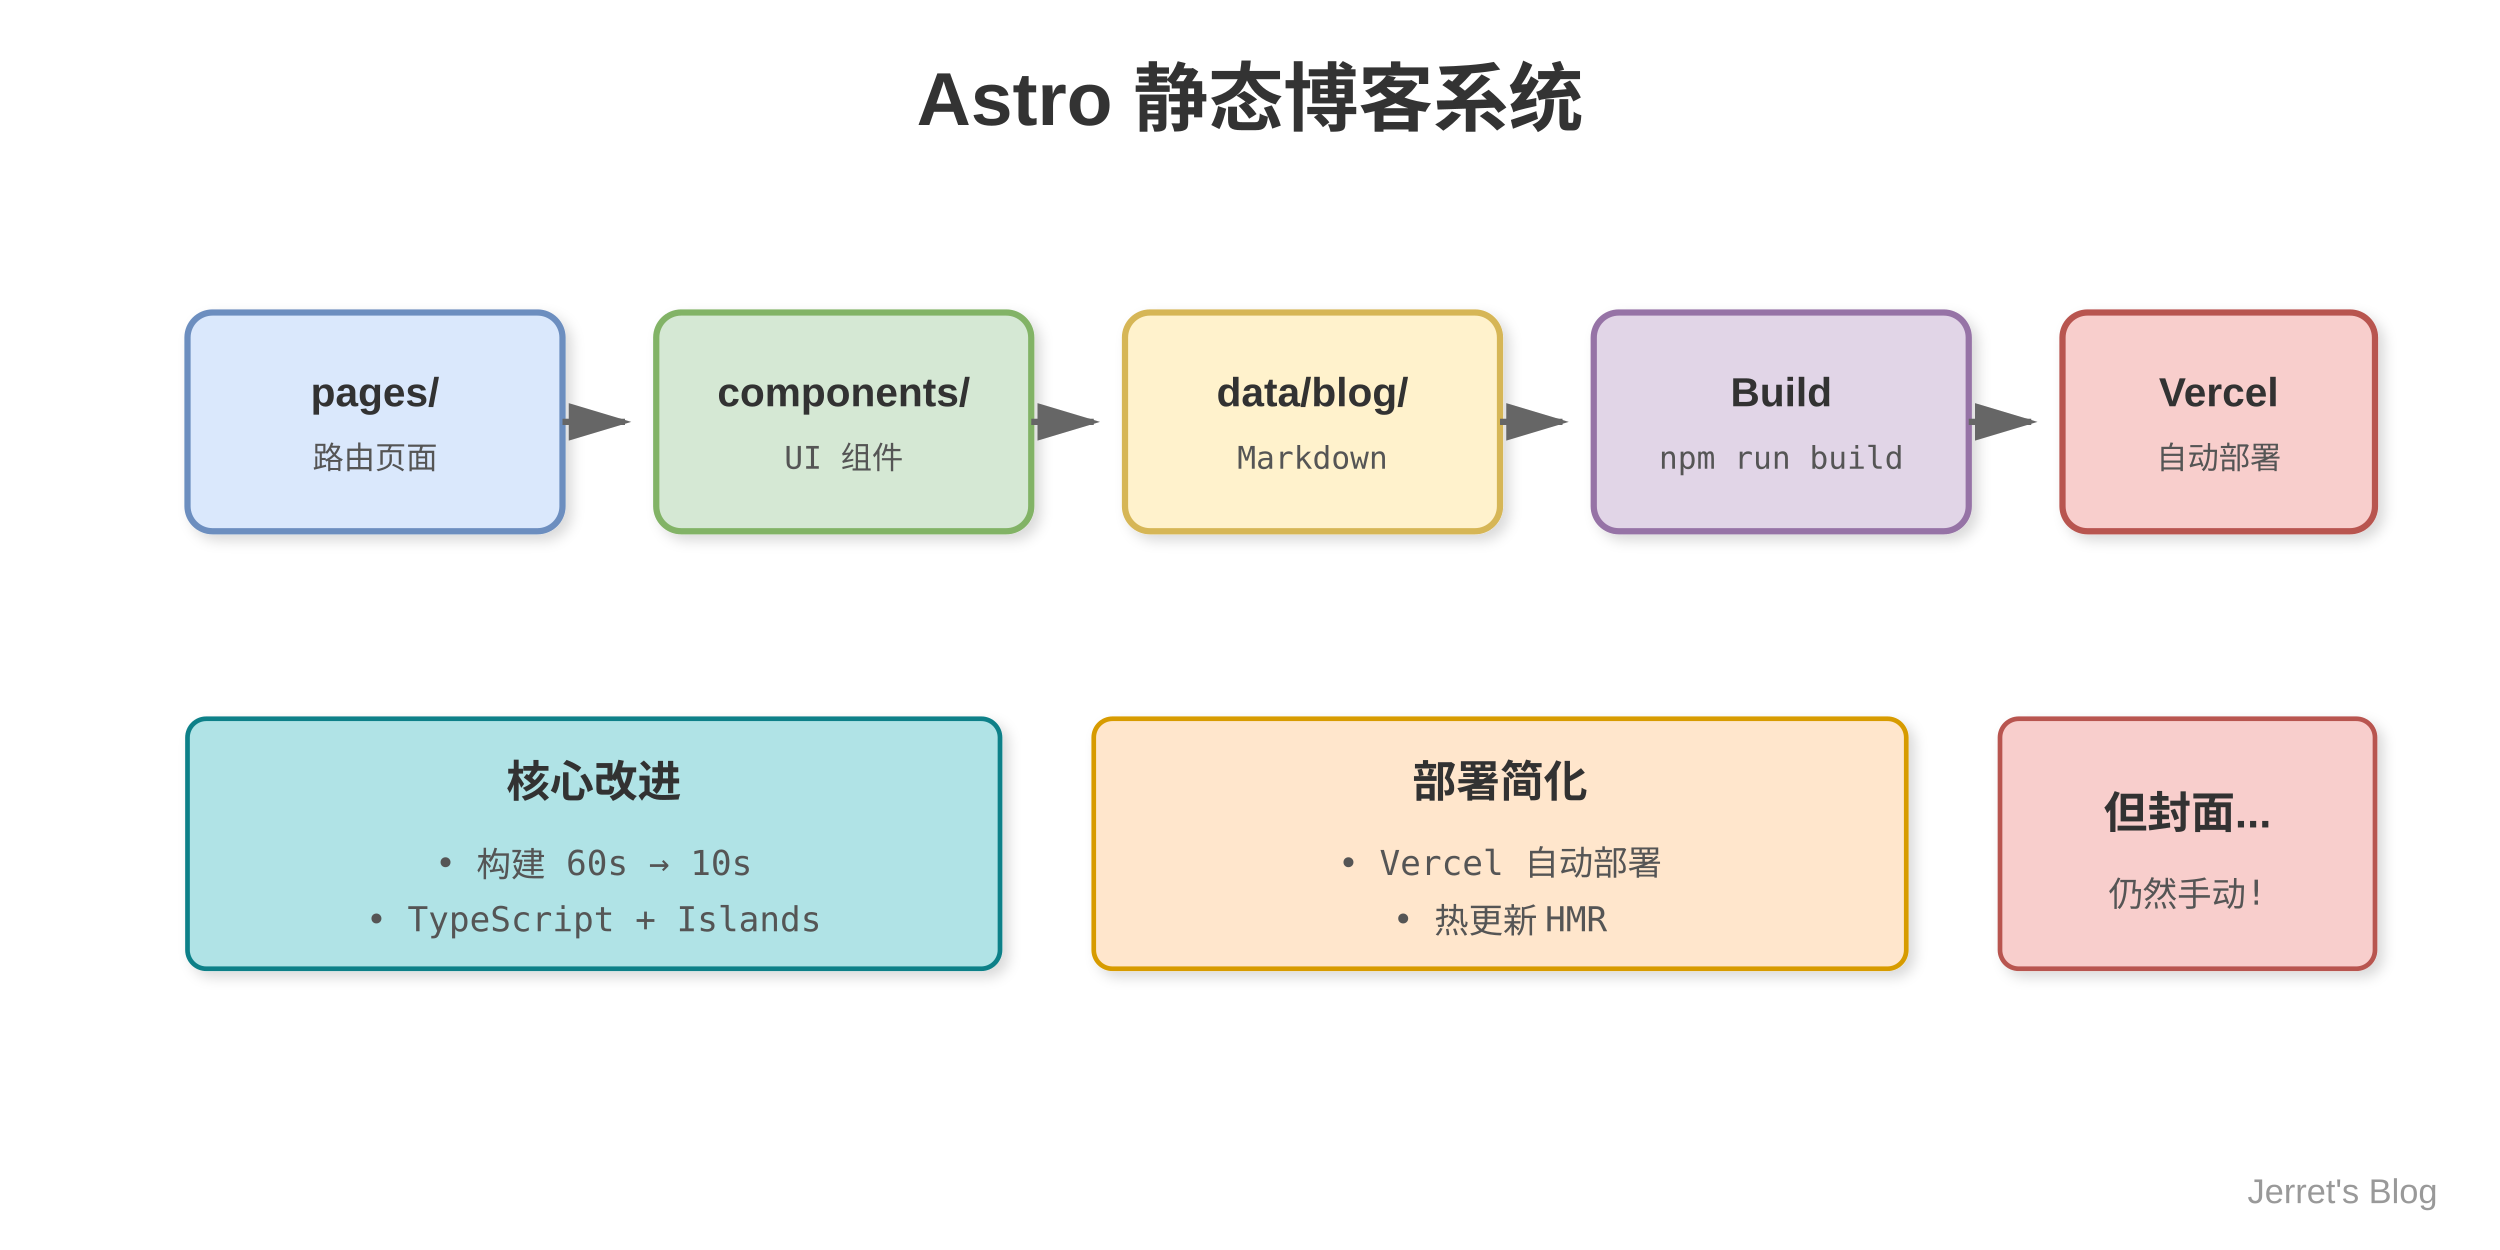
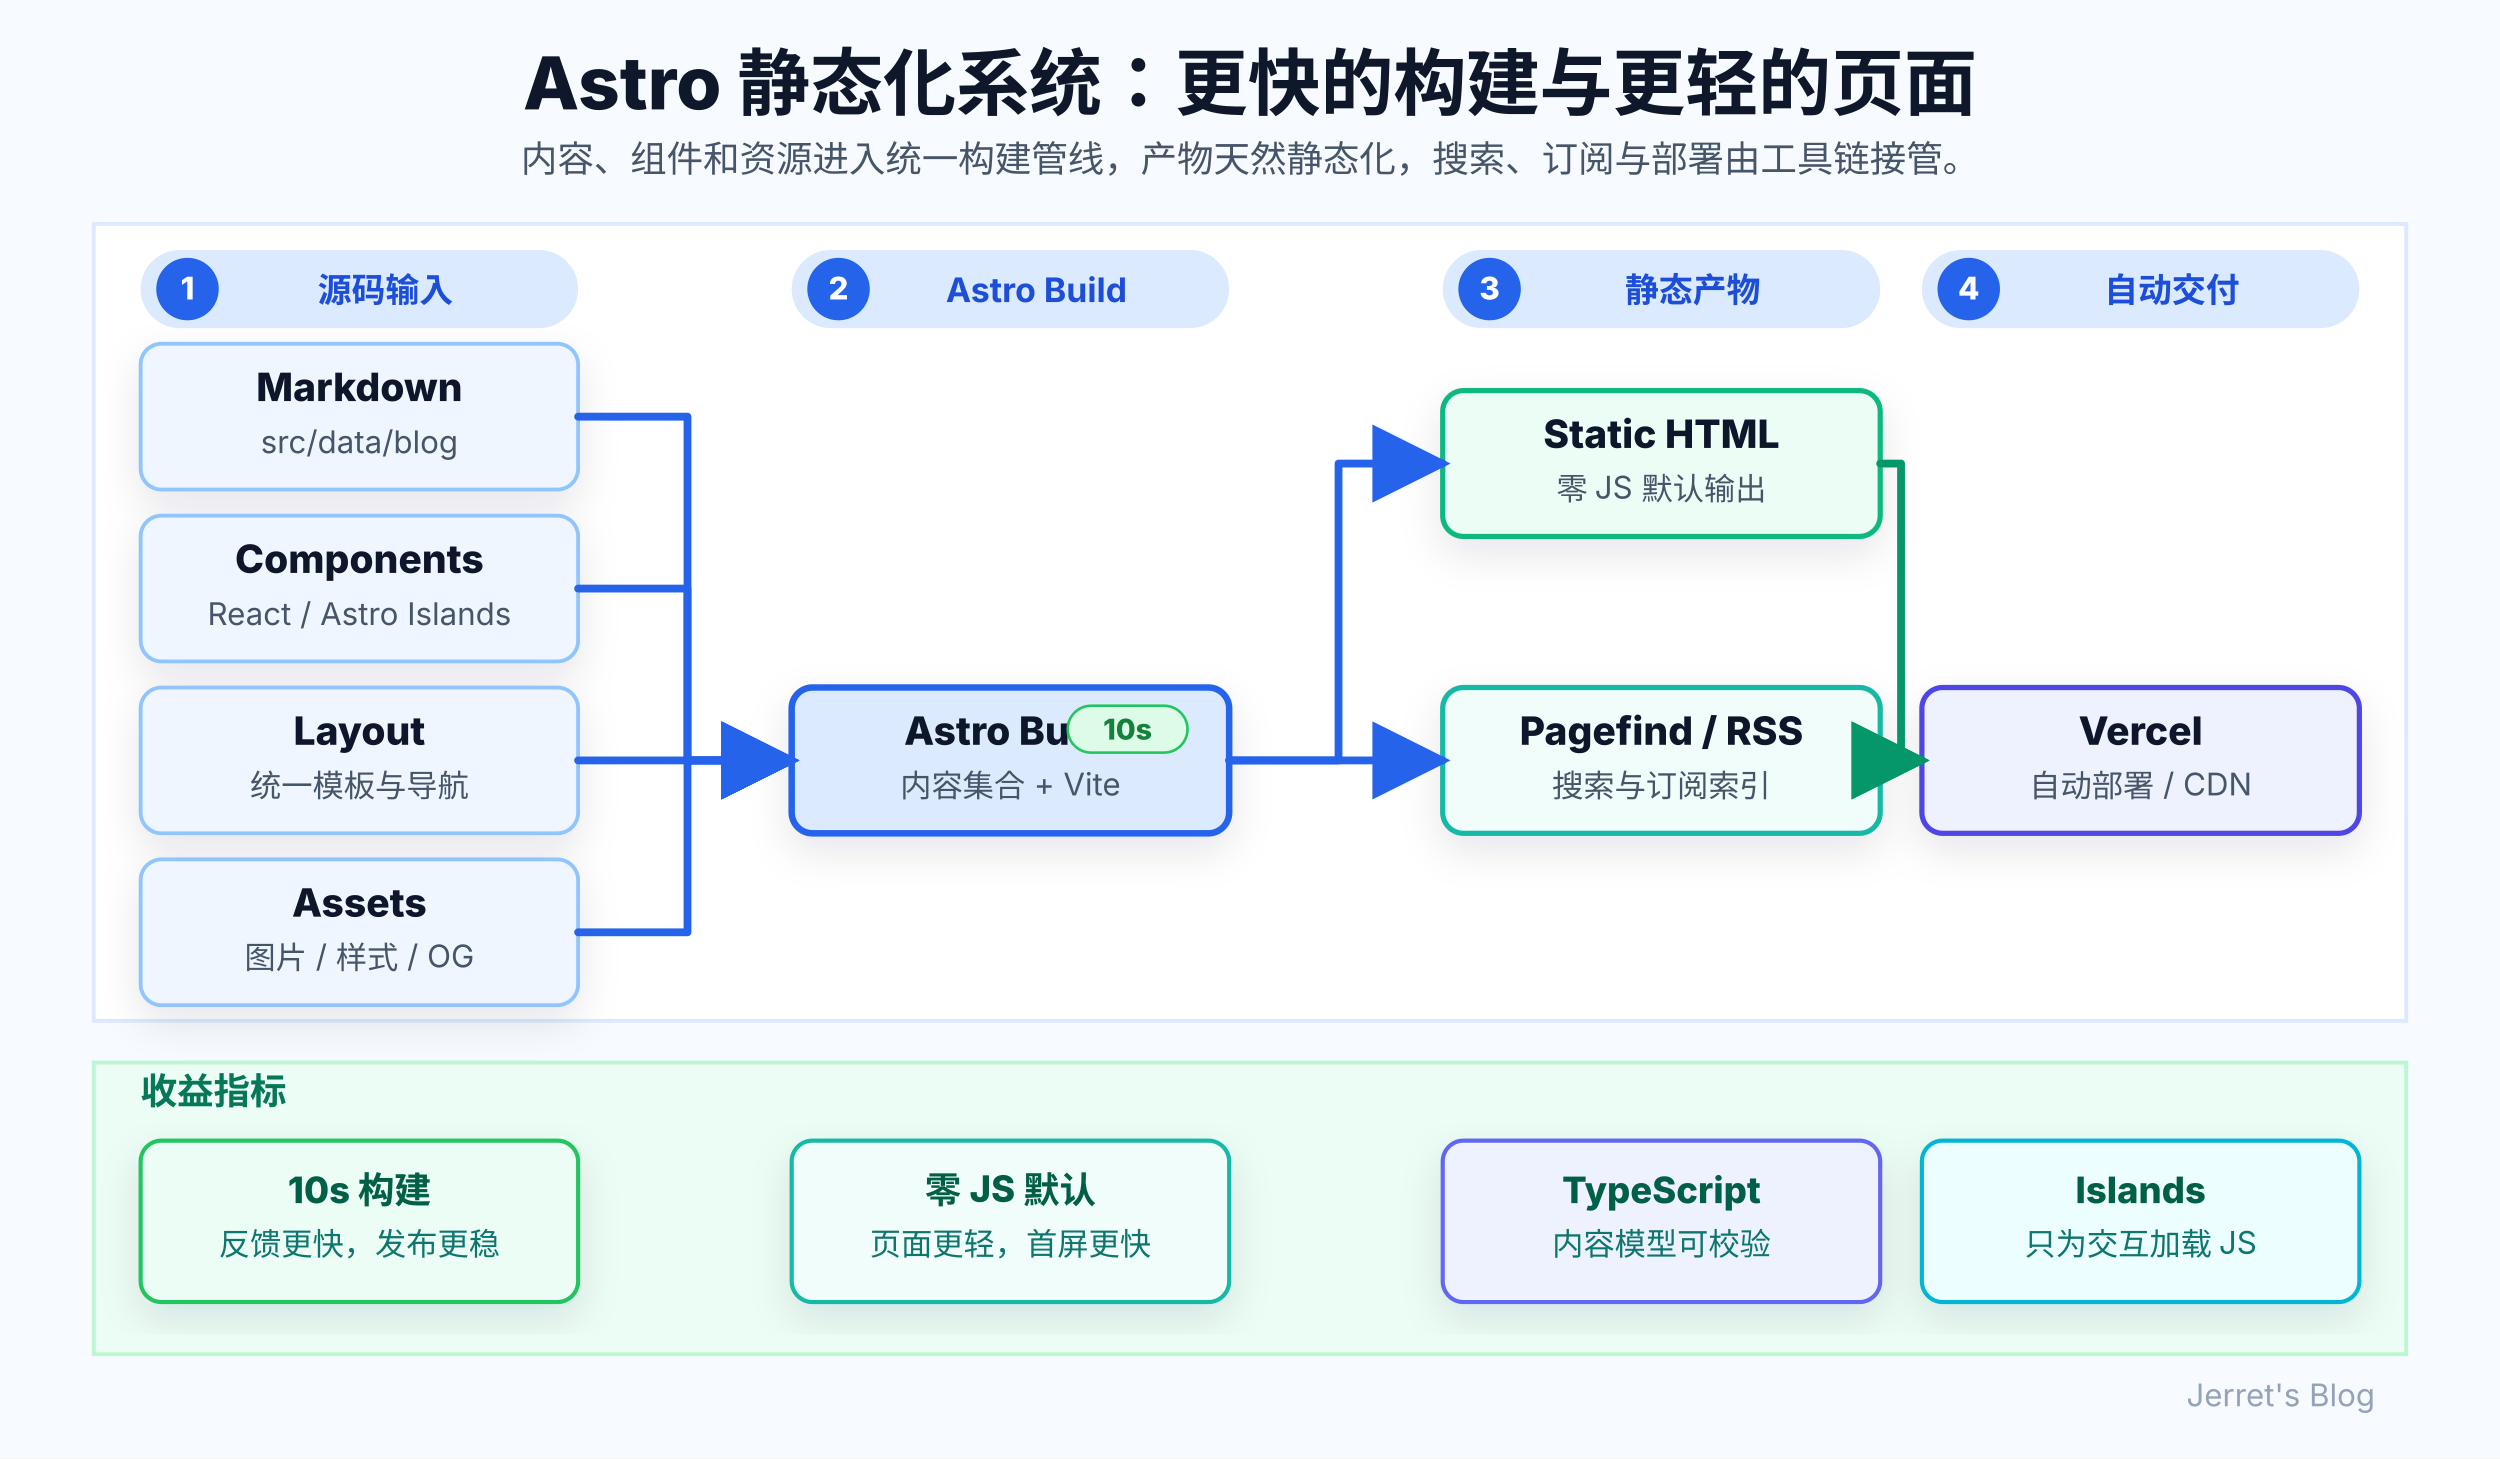
- <svg xmlns="http://www.w3.org/2000/svg" viewBox="0 0 800 400">
+ <svg xmlns="http://www.w3.org/2000/svg" viewBox="0 0 960 560" role="img" aria-labelledby="astro-title astro-desc">
  <defs>
-     <marker id="arrowhead" markerWidth="10" markerHeight="10" refX="9" refY="3" orient="auto">
-       <polygon points="0 0, 10 3, 0 6" fill="#666666" />
+     <marker id="arrow-main" markerWidth="12" markerHeight="12" refX="10" refY="6" orient="auto" markerUnits="strokeWidth">
+       <path d="M 1 1 L 11 6 L 1 11 Z" fill="#2563eb" />
    </marker>
-     <filter id="shadow" x="-20%" y="-20%" width="140%" height="140%">
-       <feDropShadow dx="2" dy="2" stdDeviation="2" flood-color="#000000" flood-opacity="0.15" />
+     <marker id="arrow-good" markerWidth="12" markerHeight="12" refX="10" refY="6" orient="auto" markerUnits="strokeWidth">
+       <path d="M 1 1 L 11 6 L 1 11 Z" fill="#059669" />
+     </marker>
+     <filter id="card-shadow" x="-20%" y="-20%" width="140%" height="140%">
+       <feDropShadow dx="0" dy="6" stdDeviation="8" flood-color="#0f172a" flood-opacity="0.10" />
    </filter>
  </defs>
-   <rect width="800" height="400" fill="#ffffff" />
-   <text x="400" y="40" text-anchor="middle" font-family="Arial, sans-serif" font-size="24" font-weight="bold" fill="#333333">Astro 静态博客系统</text>
-   <g transform="translate(60, 100)" filter="url(#shadow)">
-     <rect x="0" y="0" width="120" height="70" rx="8" fill="#dae8fc" stroke="#6c8ebf" stroke-width="2" />
-     <text x="60" y="30" text-anchor="middle" font-family="Arial" font-size="13" font-weight="bold" fill="#333333">pages/</text>
-     <text x="60" y="50" text-anchor="middle" font-family="monospace" font-size="10" fill="#555555">路由页面</text>
+   <style>
+     text { font-family: Inter, -apple-system, BlinkMacSystemFont, "Segoe UI", "PingFang SC", "Microsoft YaHei", sans-serif; }
+     .title { font-size: 28px; font-weight: 800; fill: #0f172a; }
+     .subtitle { font-size: 14px; fill: #475569; }
+     .stage-label { font-size: 13px; font-weight: 700; fill: #1d4ed8; }
+     .stage-num { font-size: 12px; font-weight: 800; fill: #ffffff; }
+     .node-title { font-size: 15px; font-weight: 800; fill: #0f172a; }
+     .node-copy { font-size: 12px; fill: #475569; }
+     .badge-text { font-size: 11px; font-weight: 800; }
+     .metric-title { font-size: 14px; font-weight: 800; fill: #065f46; }
+     .metric-copy { font-size: 12px; fill: #0f766e; }
+     .watermark { font-size: 12px; fill: #94a3b8; }
+   </style>
+   <rect width="960" height="560" fill="#f7fbff" />
+   <path d="M 36 86 H 924 V 392 H 36 Z" fill="#ffffff" stroke="#dbeafe" stroke-width="1.5" />
+   <path d="M 36 408 H 924 V 520 H 36 Z" fill="#ecfdf5" stroke="#bbf7d0" stroke-width="1.5" />
+   <text class="title" x="480" y="42" text-anchor="middle">Astro 静态化系统：更快的构建与更轻的页面</text>
+   <text class="subtitle" x="480" y="66" text-anchor="middle">内容、组件和资源进入统一构建管线，产物天然静态化，搜索、订阅与部署由工具链接管。</text>
+   <g transform="translate(54 96)">
+     <rect x="0" y="0" width="168" height="30" rx="15" fill="#dbeafe" />
+     <circle cx="18" cy="15" r="12" fill="#2563eb" />
+     <text class="stage-num" x="18" y="19" text-anchor="middle">1</text>
+     <text class="stage-label" x="94" y="20" text-anchor="middle">源码输入</text>
  </g>
-   <g transform="translate(210, 100)" filter="url(#shadow)">
-     <rect x="0" y="0" width="120" height="70" rx="8" fill="#d5e8d4" stroke="#82b366" stroke-width="2" />
-     <text x="60" y="30" text-anchor="middle" font-family="Arial" font-size="13" font-weight="bold" fill="#333333">components/</text>
-     <text x="60" y="50" text-anchor="middle" font-family="monospace" font-size="10" fill="#555555">UI 组件</text>
+   <g transform="translate(304 96)">
+     <rect x="0" y="0" width="168" height="30" rx="15" fill="#dbeafe" />
+     <circle cx="18" cy="15" r="12" fill="#2563eb" />
+     <text class="stage-num" x="18" y="19" text-anchor="middle">2</text>
+     <text class="stage-label" x="94" y="20" text-anchor="middle">Astro Build</text>
  </g>
-   <g transform="translate(360, 100)" filter="url(#shadow)">
-     <rect x="0" y="0" width="120" height="70" rx="8" fill="#fff2cc" stroke="#d6b656" stroke-width="2" />
-     <text x="60" y="30" text-anchor="middle" font-family="Arial" font-size="13" font-weight="bold" fill="#333333">data/blog/</text>
-     <text x="60" y="50" text-anchor="middle" font-family="monospace" font-size="10" fill="#555555">Markdown</text>
+   <g transform="translate(554 96)">
+     <rect x="0" y="0" width="168" height="30" rx="15" fill="#dbeafe" />
+     <circle cx="18" cy="15" r="12" fill="#2563eb" />
+     <text class="stage-num" x="18" y="19" text-anchor="middle">3</text>
+     <text class="stage-label" x="96" y="20" text-anchor="middle">静态产物</text>
  </g>
-   <g transform="translate(510, 100)" filter="url(#shadow)">
-     <rect x="0" y="0" width="120" height="70" rx="8" fill="#e1d5e7" stroke="#9673a6" stroke-width="2" />
-     <text x="60" y="30" text-anchor="middle" font-family="Arial" font-size="13" font-weight="bold" fill="#333333">Build</text>
-     <text x="60" y="50" text-anchor="middle" font-family="monospace" font-size="10" fill="#555555">npm run build</text>
+   <g transform="translate(738 96)">
+     <rect x="0" y="0" width="168" height="30" rx="15" fill="#dbeafe" />
+     <circle cx="18" cy="15" r="12" fill="#2563eb" />
+     <text class="stage-num" x="18" y="19" text-anchor="middle">4</text>
+     <text class="stage-label" x="96" y="20" text-anchor="middle">自动交付</text>
  </g>
-   <g transform="translate(660, 100)" filter="url(#shadow)">
-     <rect x="0" y="0" width="100" height="70" rx="8" fill="#f8cecc" stroke="#b85450" stroke-width="2" />
-     <text x="50" y="30" text-anchor="middle" font-family="Arial" font-size="13" font-weight="bold" fill="#333333">Vercel</text>
-     <text x="50" y="50" text-anchor="middle" font-family="monospace" font-size="10" fill="#555555">自动部署</text>
+   <g filter="url(#card-shadow)">
+     <rect x="54" y="132" width="168" height="56" rx="8" fill="#eff6ff" stroke="#93c5fd" stroke-width="1.5" />
+     <text class="node-title" x="138" y="154" text-anchor="middle">Markdown</text>
+     <text class="node-copy" x="138" y="174" text-anchor="middle">src/data/blog</text>
+     <rect x="54" y="198" width="168" height="56" rx="8" fill="#eff6ff" stroke="#93c5fd" stroke-width="1.5" />
+     <text class="node-title" x="138" y="220" text-anchor="middle">Components</text>
+     <text class="node-copy" x="138" y="240" text-anchor="middle">React / Astro Islands</text>
+     <rect x="54" y="264" width="168" height="56" rx="8" fill="#eff6ff" stroke="#93c5fd" stroke-width="1.5" />
+     <text class="node-title" x="138" y="286" text-anchor="middle">Layout</text>
+     <text class="node-copy" x="138" y="306" text-anchor="middle">统一模板与导航</text>
+     <rect x="54" y="330" width="168" height="56" rx="8" fill="#eff6ff" stroke="#93c5fd" stroke-width="1.5" />
+     <text class="node-title" x="138" y="352" text-anchor="middle">Assets</text>
+     <text class="node-copy" x="138" y="372" text-anchor="middle">图片 / 样式 / OG</text>
+     <rect x="304" y="264" width="168" height="56" rx="8" fill="#dbeafe" stroke="#2563eb" stroke-width="2.5" />
+     <text class="node-title" x="388" y="286" text-anchor="middle">Astro Build</text>
+     <text class="node-copy" x="388" y="306" text-anchor="middle">内容集合 + Vite</text>
+     <rect x="410" y="271" width="46" height="18" rx="9" fill="#dcfce7" stroke="#22c55e" stroke-width="1" />
+     <text class="badge-text" x="433" y="284" text-anchor="middle" fill="#15803d">10s</text>
+     <rect x="554" y="150" width="168" height="56" rx="8" fill="#ecfdf5" stroke="#10b981" stroke-width="2" />
+     <text class="node-title" x="638" y="172" text-anchor="middle">Static HTML</text>
+     <text class="node-copy" x="638" y="192" text-anchor="middle">零 JS 默认输出</text>
+     <rect x="554" y="264" width="168" height="56" rx="8" fill="#f0fdfa" stroke="#14b8a6" stroke-width="2" />
+     <text class="node-title" x="638" y="286" text-anchor="middle">Pagefind / RSS</text>
+     <text class="node-copy" x="638" y="306" text-anchor="middle">搜索与订阅索引</text>
+     <rect x="738" y="264" width="168" height="56" rx="8" fill="#eef2ff" stroke="#4f46e5" stroke-width="2" />
+     <text class="node-title" x="822" y="286" text-anchor="middle">Vercel</text>
+     <text class="node-copy" x="822" y="306" text-anchor="middle">自动部署 / CDN</text>
  </g>
-   <g stroke="#666666" stroke-width="2" fill="none" marker-end="url(#arrowhead)">
-     <path d="M 180 135 Q 195 135 200 135" />
-     <path d="M 330 135 Q 345 135 350 135" />
-     <path d="M 480 135 Q 495 135 500 135" />
-     <path d="M 630 135 Q 645 135 650 135" />
+   <g stroke="#2563eb" stroke-width="3" fill="none" stroke-linecap="round" stroke-linejoin="round" marker-end="url(#arrow-main)">
+     <path d="M 222 160 H 264 V 292 H 304" />
+     <path d="M 222 226 H 264 V 292 H 304" />
+     <path d="M 222 292 H 304" />
+     <path d="M 222 358 H 264 V 292 H 304" />
+     <path d="M 472 292 H 514 V 178 H 554" />
+     <path d="M 472 292 H 554" />
  </g>
-   <g transform="translate(60, 230)" filter="url(#shadow)">
-     <rect x="0" y="0" width="260" height="80" rx="6" fill="#b0e3e6" stroke="#0e8088" stroke-width="1.5" />
-     <text x="130" y="25" text-anchor="middle" font-family="Arial" font-size="14" font-weight="bold" fill="#333333">核心改进</text>
-     <text x="130" y="50" text-anchor="middle" font-family="monospace" font-size="11" fill="#555555">• 构建 60s → 10s</text>
-     <text x="130" y="68" text-anchor="middle" font-family="monospace" font-size="11" fill="#555555">• TypeScript + Islands</text>
+   <g stroke="#059669" stroke-width="3" fill="none" stroke-linecap="round" stroke-linejoin="round" marker-end="url(#arrow-good)">
+     <path d="M 722 178 H 730 V 292 H 738" />
+     <path d="M 722 292 H 738" />
  </g>
-   <g transform="translate(350, 230)" filter="url(#shadow)">
-     <rect x="0" y="0" width="260" height="80" rx="6" fill="#ffe6cc" stroke="#d79b00" stroke-width="1.5" />
-     <text x="130" y="25" text-anchor="middle" font-family="Arial" font-size="14" font-weight="bold" fill="#333333">部署简化</text>
-     <text x="130" y="50" text-anchor="middle" font-family="monospace" font-size="11" fill="#555555">• Vercel 自动部署</text>
-     <text x="130" y="68" text-anchor="middle" font-family="monospace" font-size="11" fill="#555555">• 热更新 HMR</text>
+   <text x="54" y="424" font-size="14" font-weight="800" fill="#047857">收益指标</text>
+   <g filter="url(#card-shadow)">
+     <rect x="54" y="438" width="168" height="62" rx="8" fill="#ecfdf5" stroke="#22c55e" stroke-width="1.6" />
+     <text class="metric-title" x="138" y="462" text-anchor="middle">10s 构建</text>
+     <text class="metric-copy" x="138" y="482" text-anchor="middle">反馈更快，发布更稳</text>
+     <rect x="304" y="438" width="168" height="62" rx="8" fill="#f0fdfa" stroke="#14b8a6" stroke-width="1.6" />
+     <text class="metric-title" x="388" y="462" text-anchor="middle">零 JS 默认</text>
+     <text class="metric-copy" x="388" y="482" text-anchor="middle">页面更轻，首屏更快</text>
+     <rect x="554" y="438" width="168" height="62" rx="8" fill="#eef2ff" stroke="#6366f1" stroke-width="1.6" />
+     <text class="metric-title" x="638" y="462" text-anchor="middle">TypeScript</text>
+     <text class="metric-copy" x="638" y="482" text-anchor="middle">内容模型可校验</text>
+     <rect x="738" y="438" width="168" height="62" rx="8" fill="#ecfeff" stroke="#06b6d4" stroke-width="1.6" />
+     <text class="metric-title" x="822" y="462" text-anchor="middle">Islands</text>
+     <text class="metric-copy" x="822" y="482" text-anchor="middle">只为交互加载 JS</text>
  </g>
-   <g transform="translate(640, 230)" filter="url(#shadow)">
-     <rect x="0" y="0" width="120" height="80" rx="6" fill="#f8cecc" stroke="#b85450" stroke-width="1.5" />
-     <text x="60" y="35" text-anchor="middle" font-family="Arial" font-size="14" font-weight="bold" fill="#333333">但封面...</text>
-     <text x="60" y="60" text-anchor="middle" font-family="monospace" font-size="11" fill="#555555">仍然手动!</text>
-   </g>
-   <text x="780" y="385" font-family="Arial, sans-serif" font-size="11" fill="#999999" text-anchor="end">Jerret's Blog</text>
+   <text class="watermark" x="912" y="540" text-anchor="end">Jerret's Blog</text>
</svg>
